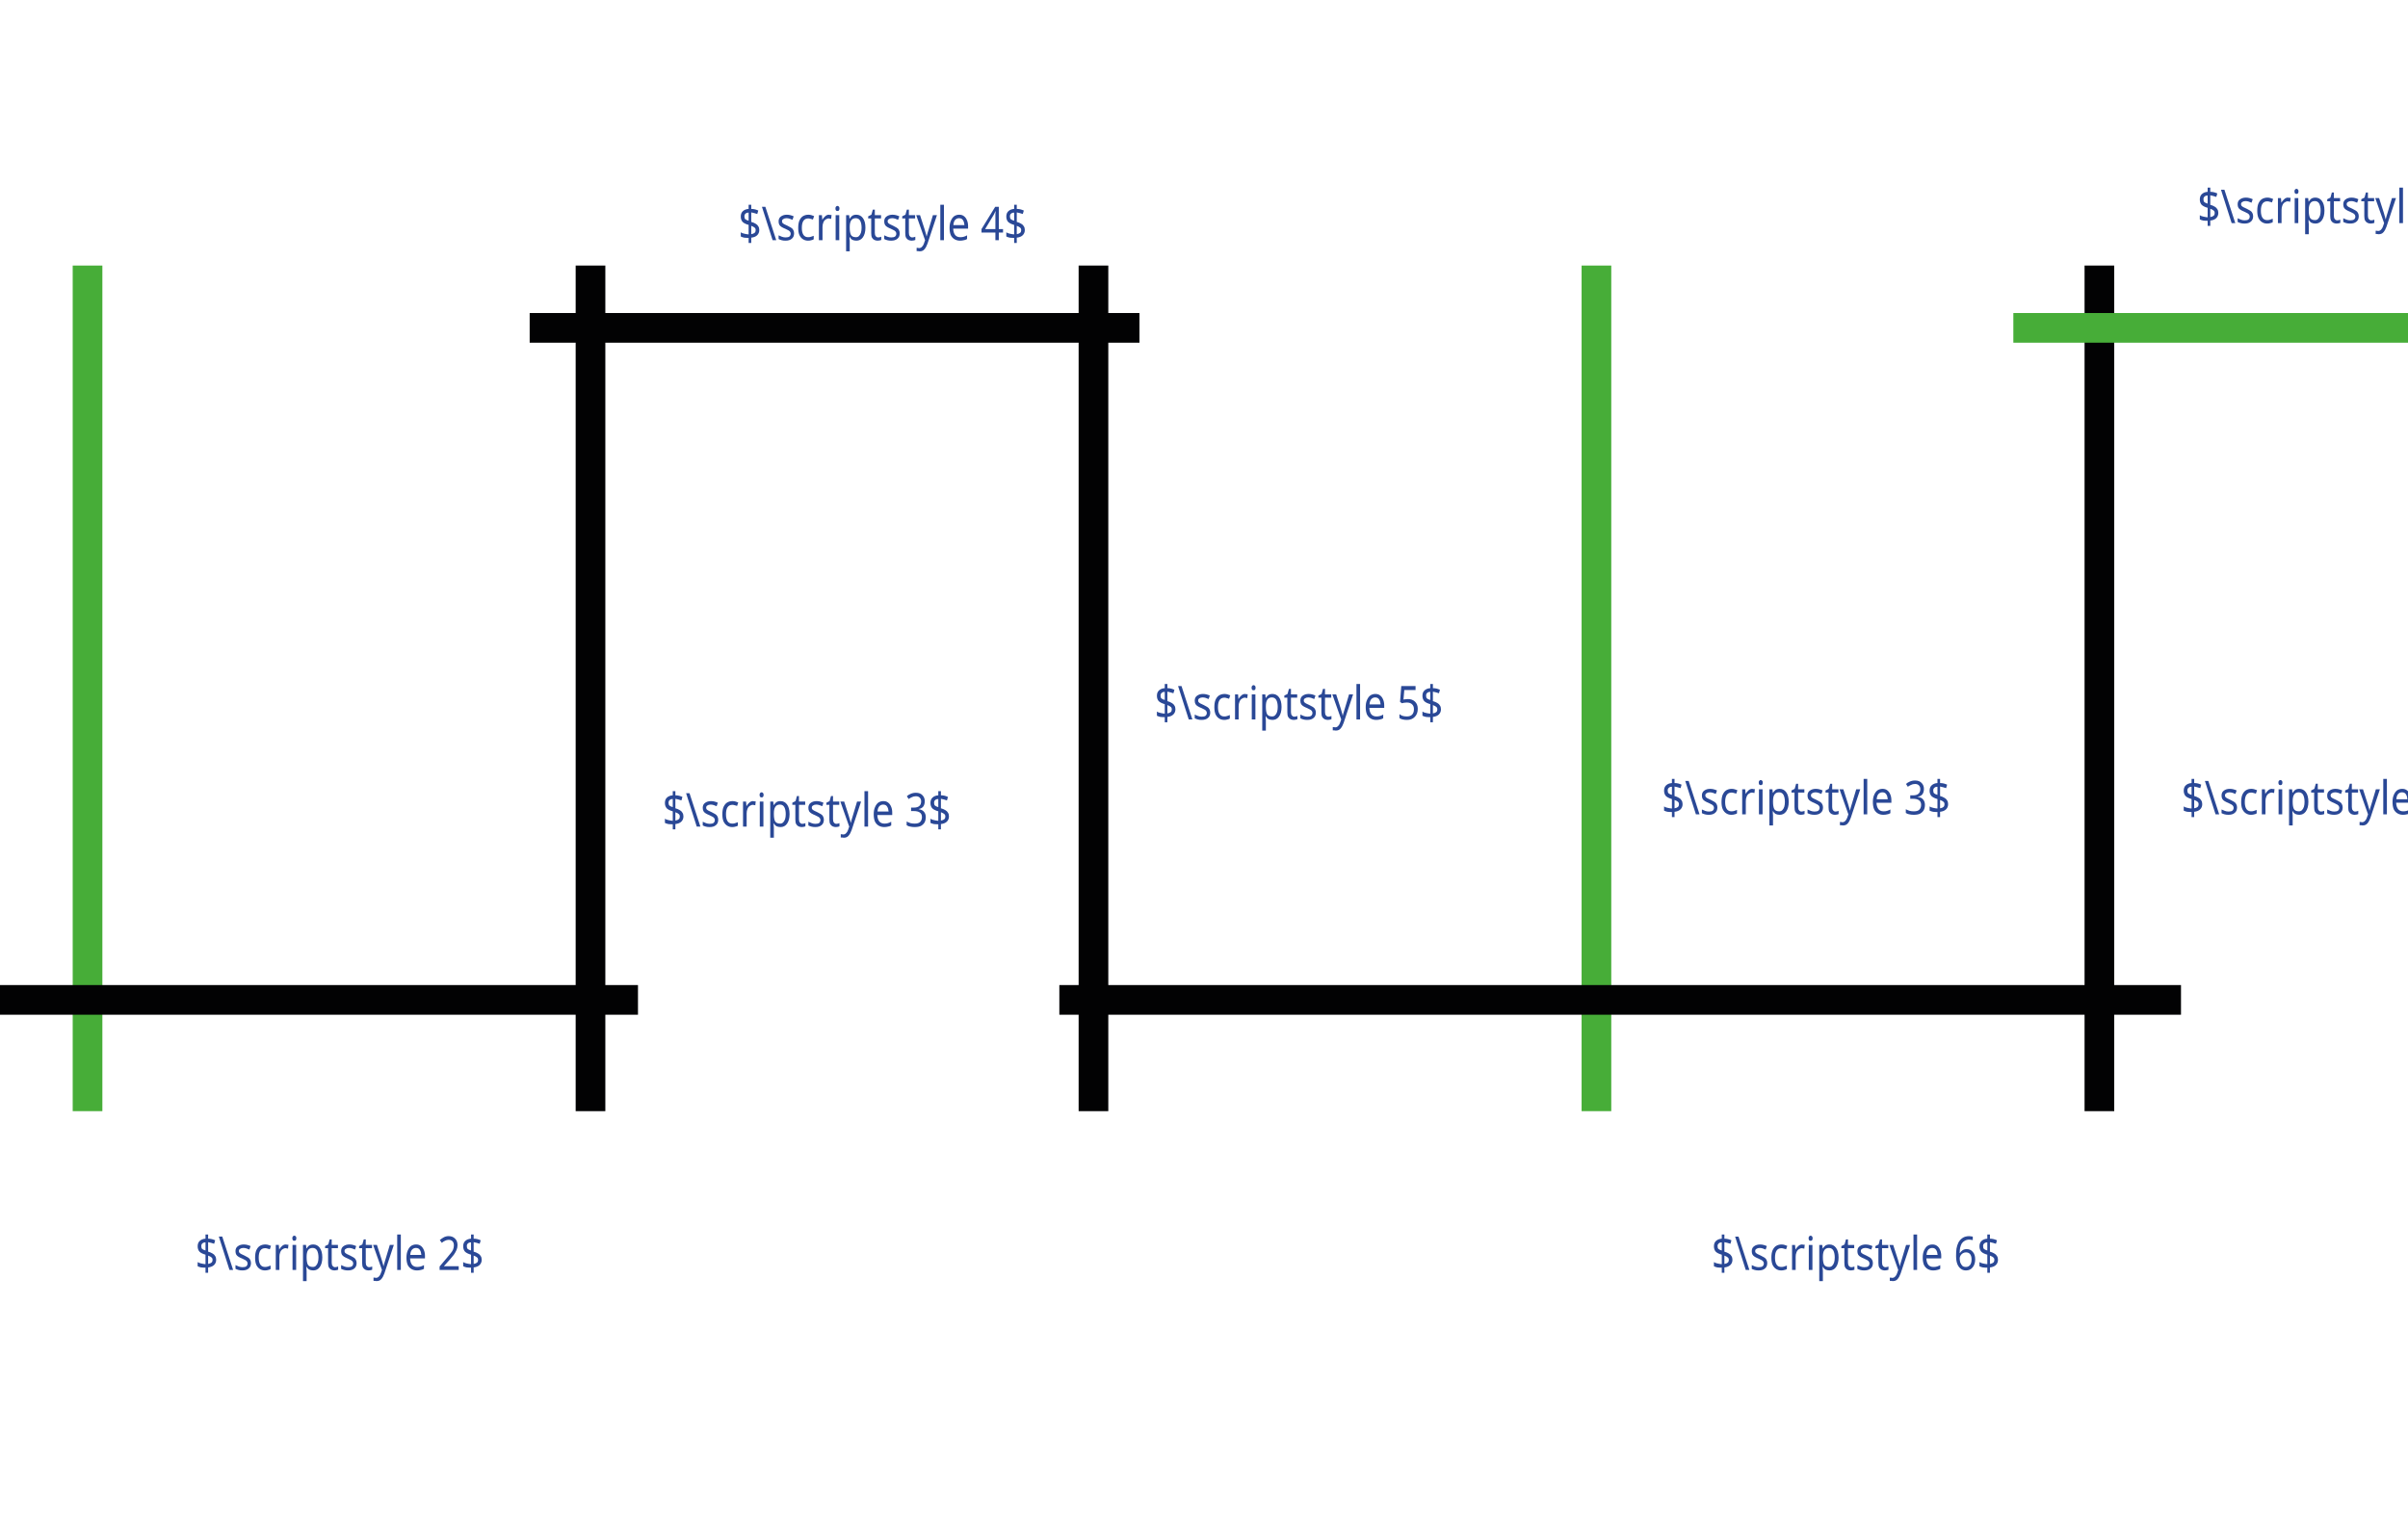
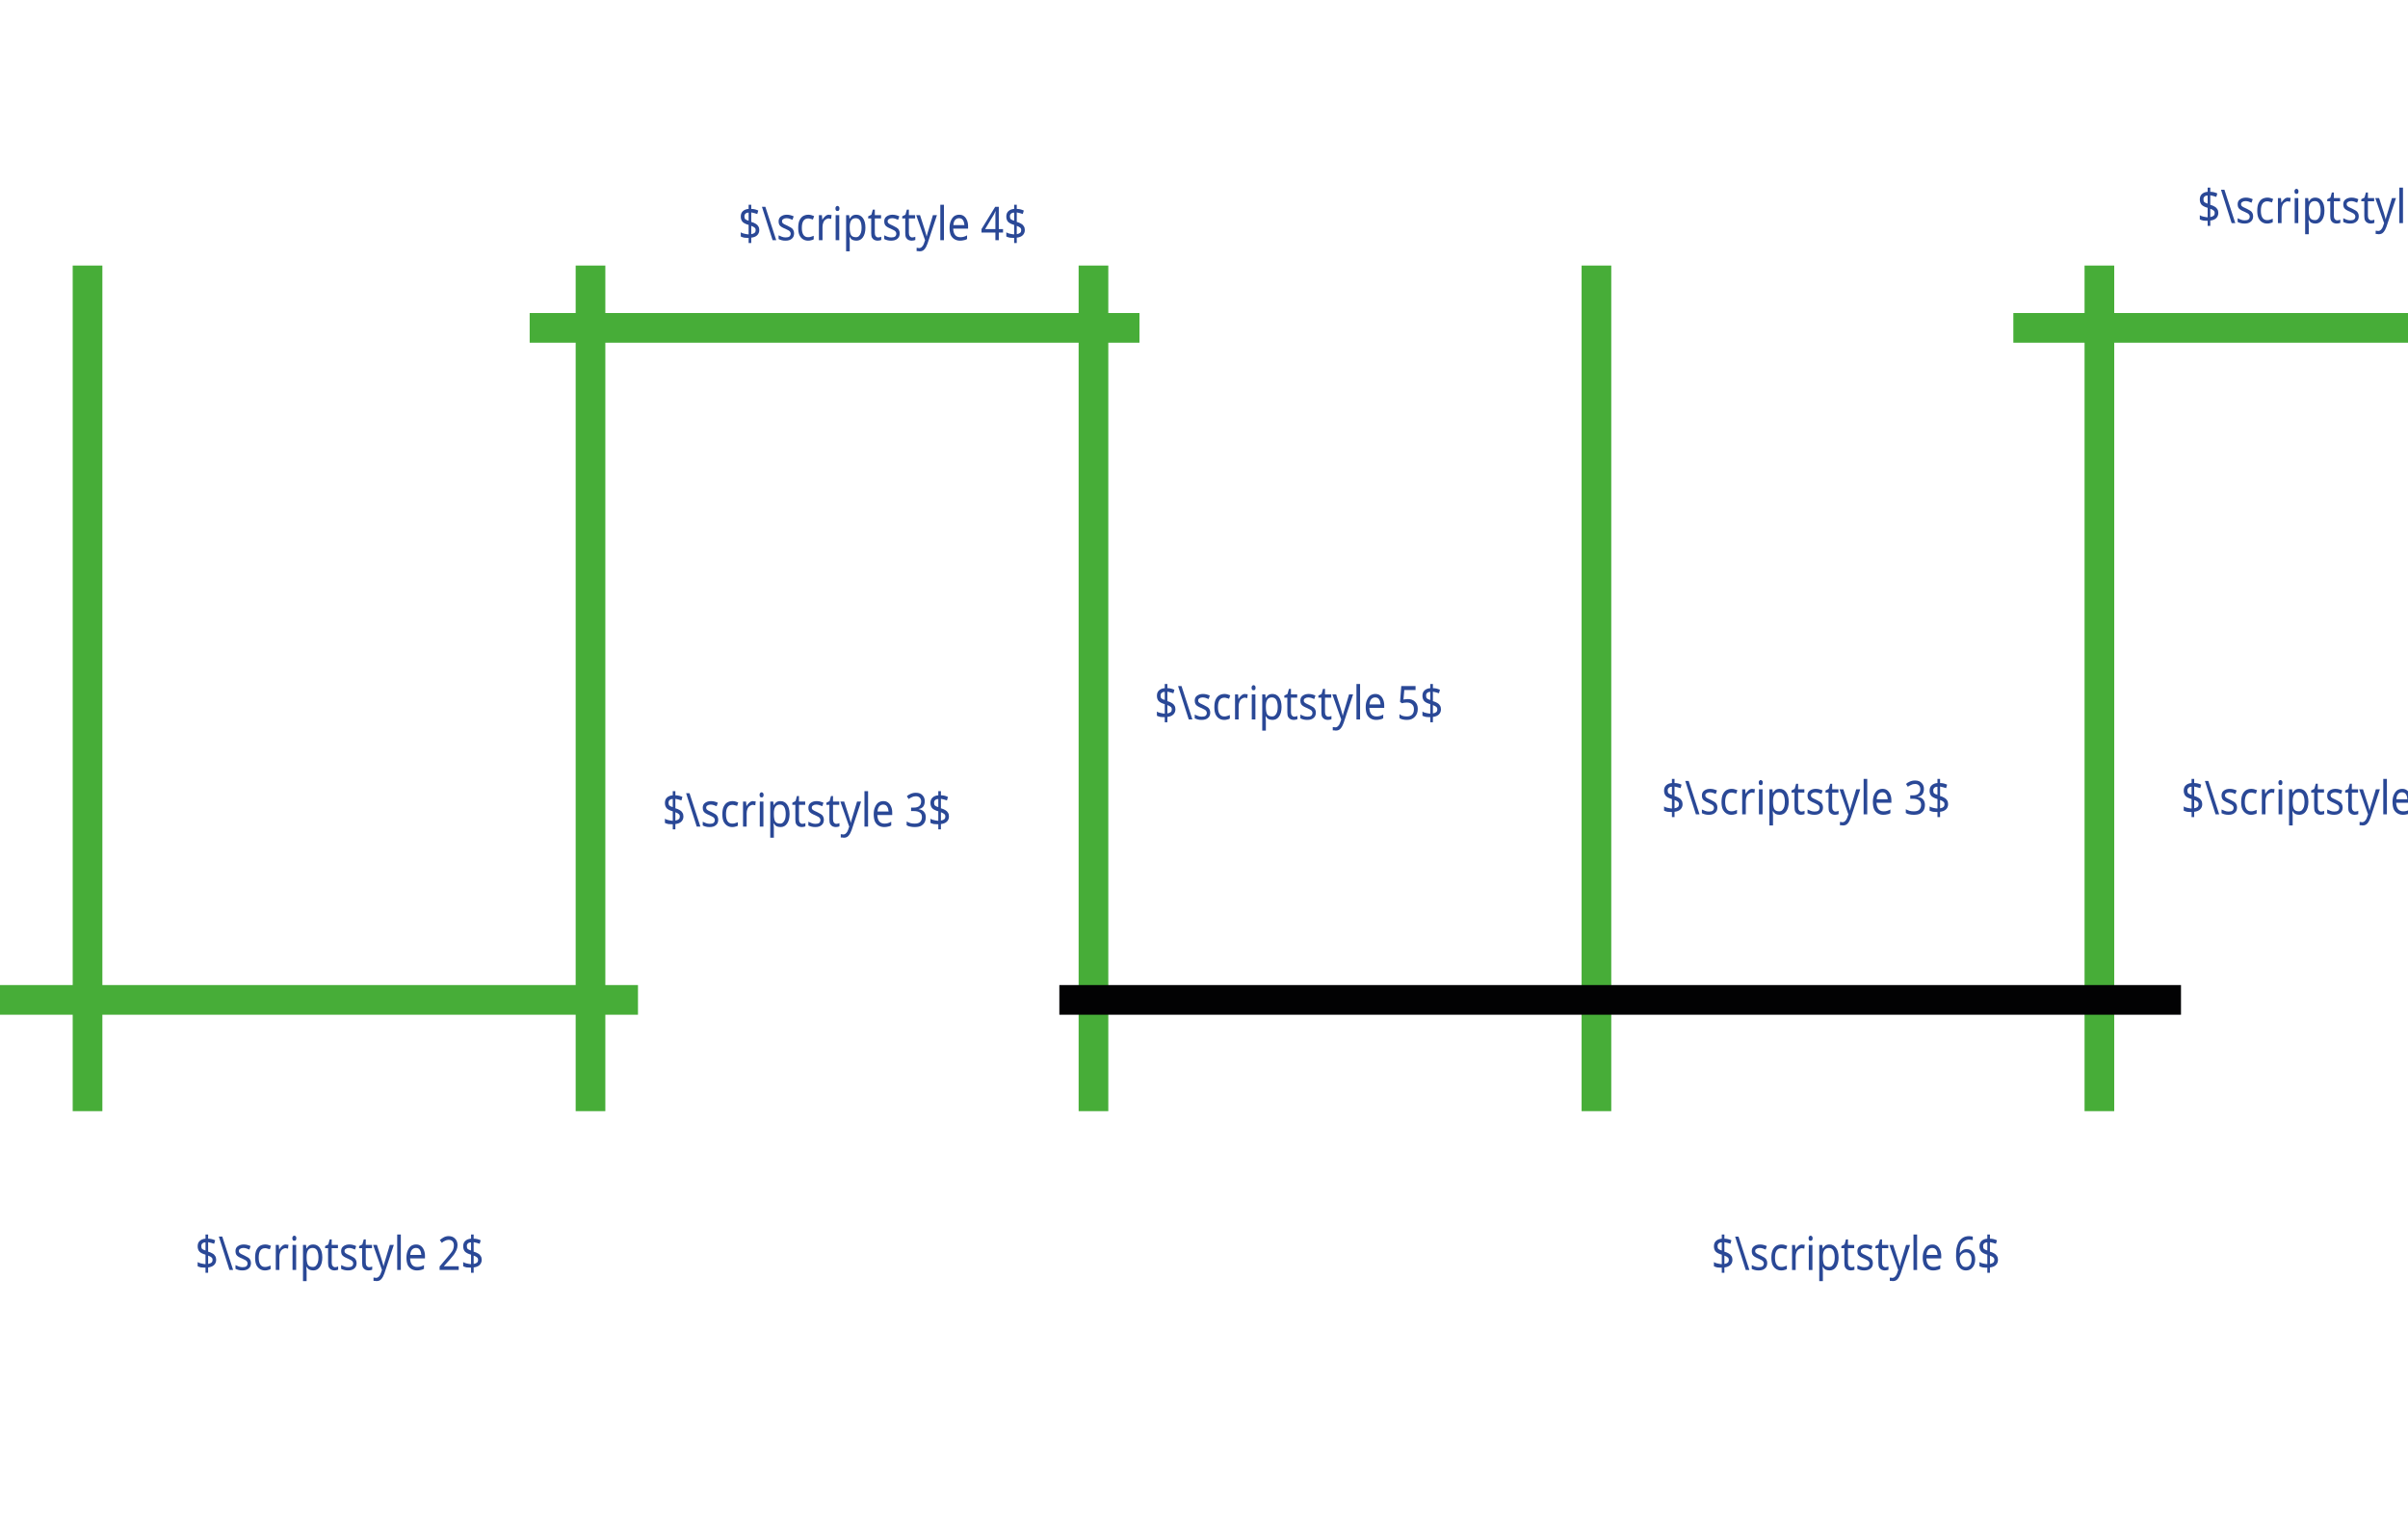
<svg xmlns="http://www.w3.org/2000/svg" version="1.1" id="svg8" x="0px" y="0px" viewBox="0 0 162.3 103.8" style="enable-background:new 0 0 162.3 103.8;" xml:space="preserve">
  <style type="text/css">
	.st0{fill:none;stroke:#47AD38;stroke-width:2;stroke-miterlimit:10;}
	.st1{fill:none;stroke:#020203;stroke-width:2;stroke-miterlimit:10;}
	.st2{fill:#2A4896;}
	.st3{font-family:'ArialMT';}
	.st4{font-size:3.146px;}
</style>
  <g id="layer1" transform="translate(0,-177)">
</g>
  <line class="st0" x1="5.9" y1="17.9" x2="5.9" y2="74.9" />
-   <line class="st1" x1="0" y1="67.4" x2="43" y2="67.4" />
-   <line class="st1" x1="39.8" y1="17.9" x2="39.8" y2="74.9" />
-   <line class="st1" x1="73.7" y1="17.9" x2="73.7" y2="74.9" />
+   <line class="st0" x1="0" y1="67.4" x2="43" y2="67.4" />
+   <line class="st0" x1="39.8" y1="17.9" x2="39.8" y2="74.9" />
+   <line class="st0" x1="73.7" y1="17.9" x2="73.7" y2="74.9" />
  <line class="st0" x1="107.6" y1="17.9" x2="107.6" y2="74.9" />
-   <line class="st1" x1="141.5" y1="17.9" x2="141.5" y2="74.9" />
-   <line class="st1" x1="35.7" y1="22.1" x2="76.8" y2="22.1" />
+   <line class="st0" x1="141.5" y1="17.9" x2="141.5" y2="74.9" />
+   <line class="st0" x1="35.7" y1="22.1" x2="76.8" y2="22.1" />
  <line class="st1" x1="71.4" y1="67.4" x2="147" y2="67.4" />
-   <text transform="matrix(0.8679 0 0 1 13.1597 85.6047)" class="st2 st3 st4">$\scriptstyle 2$</text>
-   <text transform="matrix(0.8679 0 0 1 44.6529 55.719)" class="st2 st3 st4">$\scriptstyle 3$</text>
-   <text transform="matrix(0.8679 0 0 1 49.7657 16.1916)" class="st2 st3 st4">$\scriptstyle 4$</text>
-   <text transform="matrix(0.8679 0 0 1 77.8135 48.4963)" class="st2 st3 st4">$\scriptstyle 5$</text>
-   <text transform="matrix(0.8679 0 0 1 115.357 85.6057)" class="st2 st3 st4">$\scriptstyle 6$</text>
-   <text transform="matrix(0.8679 0 0 1 111.9966 54.8923)" class="st2 st3 st4">$\scriptstyle 3$</text>
+   <text transform="matrix(0.8679 0 0 1 13.1597 85.6048)" class="st2 st3 st4">$\scriptstyle 2$</text>
+   <text transform="matrix(0.8679 0 0 1 44.6528 55.7191)" class="st2 st3 st4">$\scriptstyle 3$</text>
+   <text transform="matrix(0.8679 0 0 1 49.7656 16.1918)" class="st2 st3 st4">$\scriptstyle 4$</text>
+   <text transform="matrix(0.8679 0 0 1 77.8135 48.4964)" class="st2 st3 st4">$\scriptstyle 5$</text>
+   <text transform="matrix(0.8679 0 0 1 115.3569 85.6058)" class="st2 st3 st4">$\scriptstyle 6$</text>
+   <text transform="matrix(0.8679 0 0 1 111.9966 54.8924)" class="st2 st3 st4">$\scriptstyle 3$</text>
  <line class="st0" x1="135.7" y1="22.1" x2="162.3" y2="22.1" />
-   <text transform="matrix(0.8679 0 0 1 147.0215 54.8918)" class="st2 st3 st4">$\scriptstyle 2$</text>
-   <text transform="matrix(0.8679 0 0 1 148.1055 15.039)" class="st2 st3 st4">$\scriptstyle 2$</text>
+   <text transform="matrix(0.8679 0 0 1 147.0215 54.892)" class="st2 st3 st4">$\scriptstyle 2$</text>
+   <text transform="matrix(0.8679 0 0 1 148.1055 15.0389)" class="st2 st3 st4">$\scriptstyle 2$</text>
</svg>
